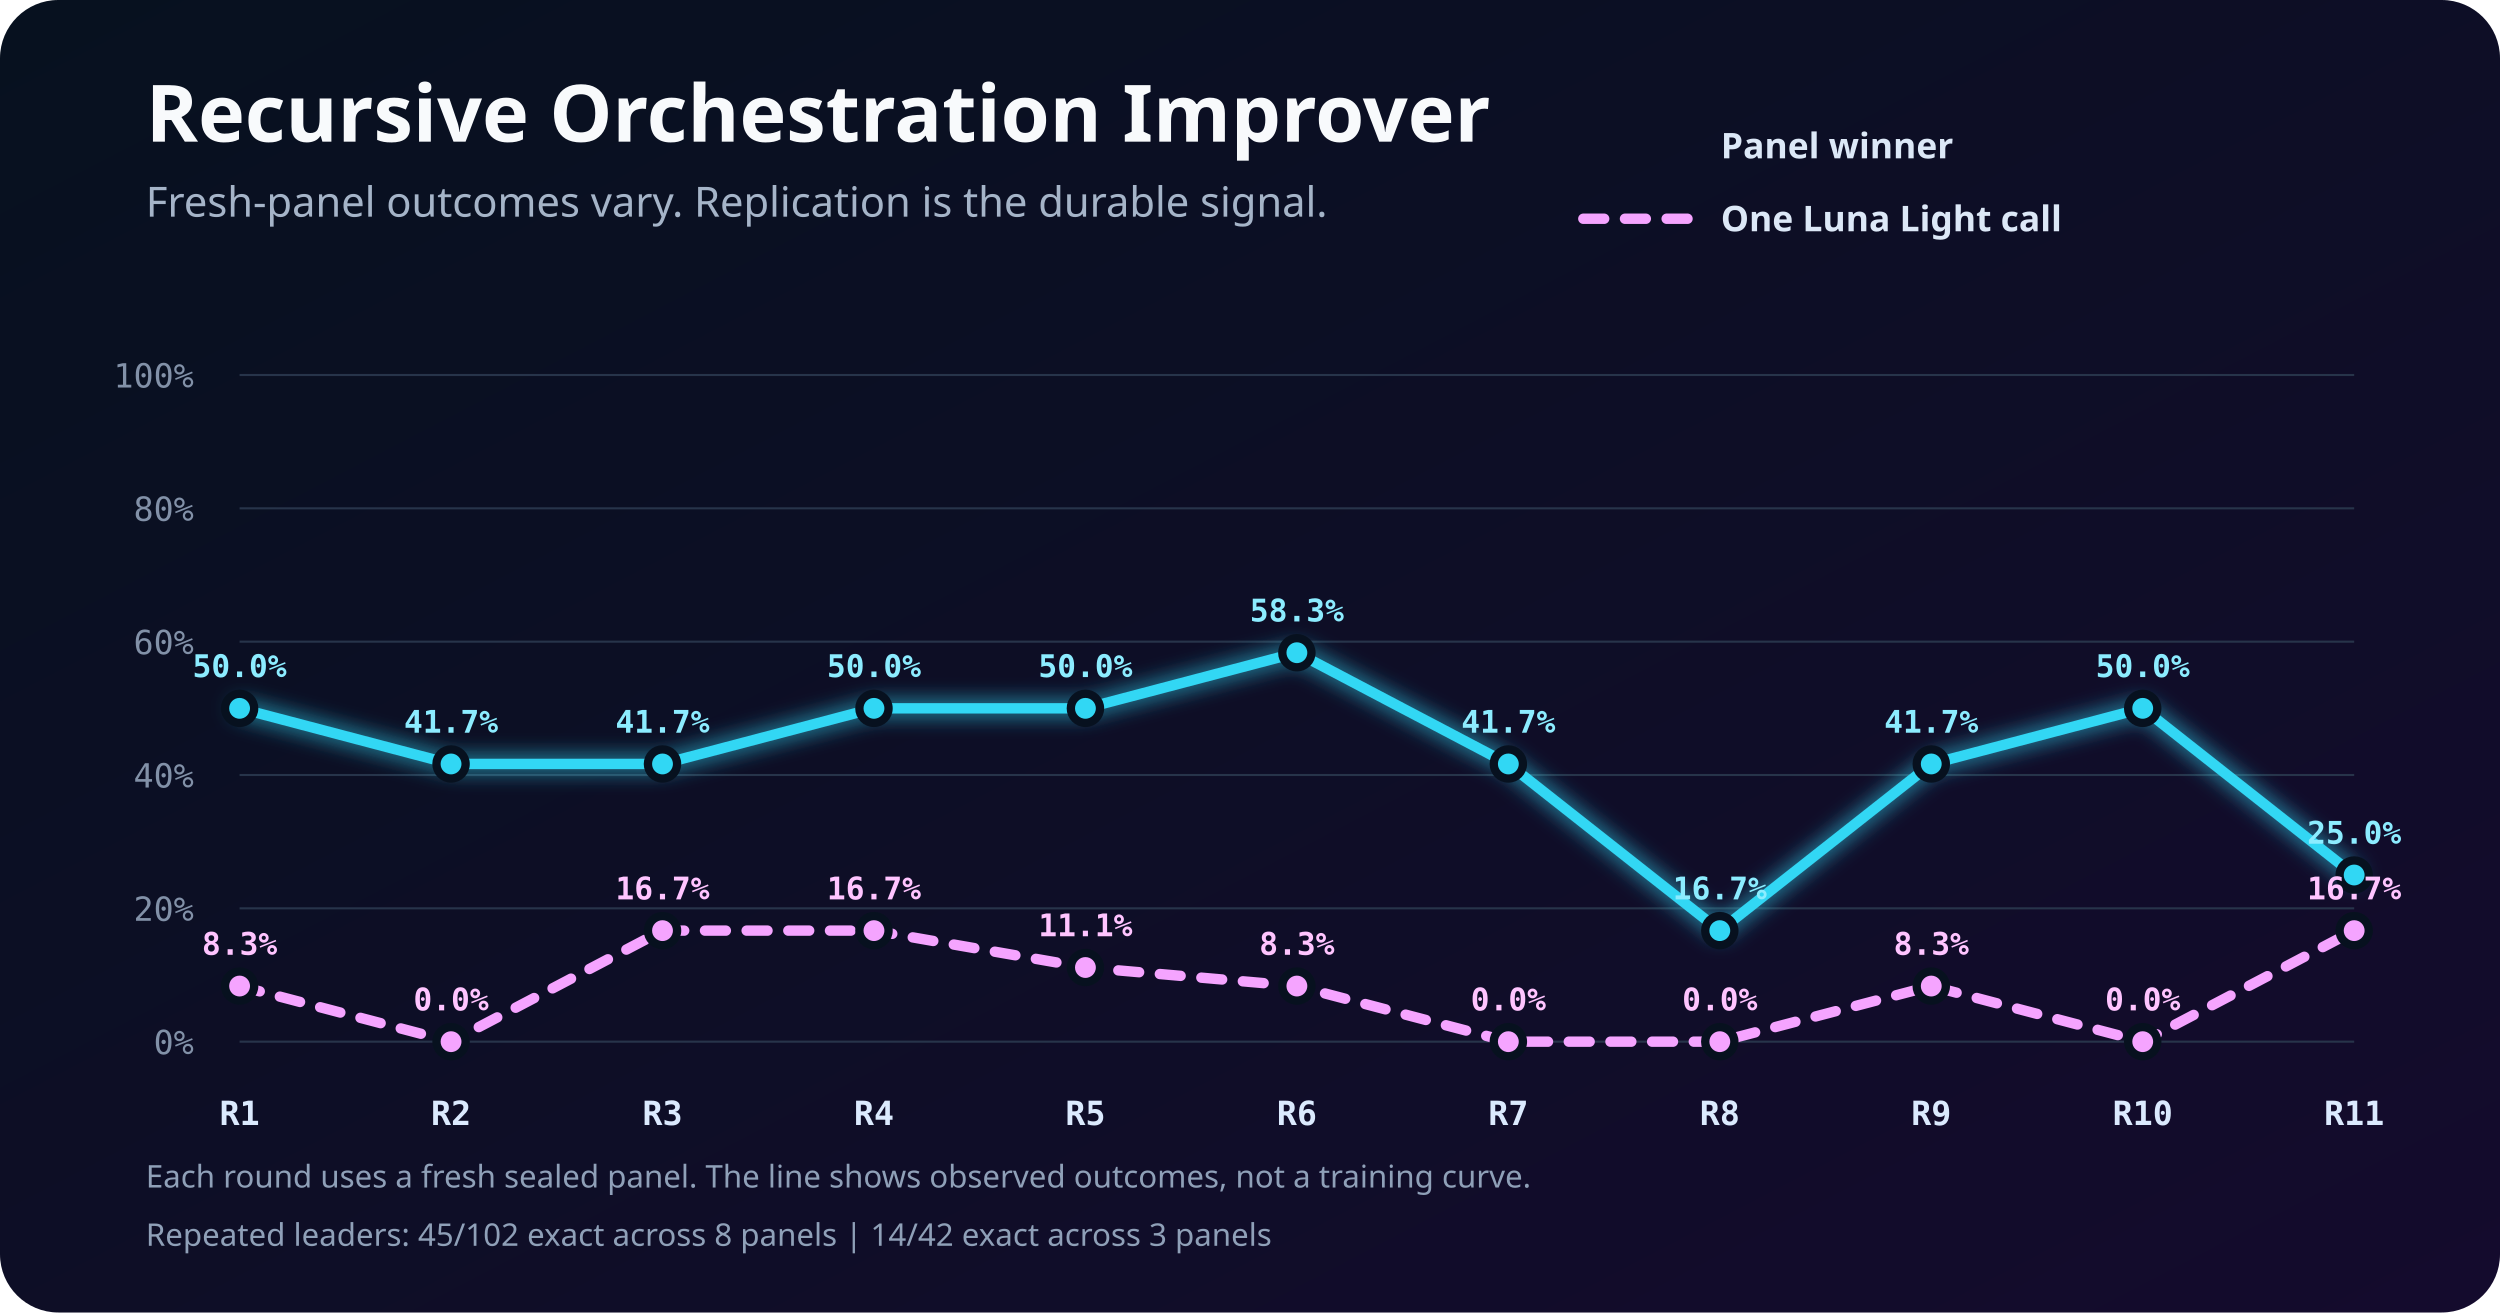
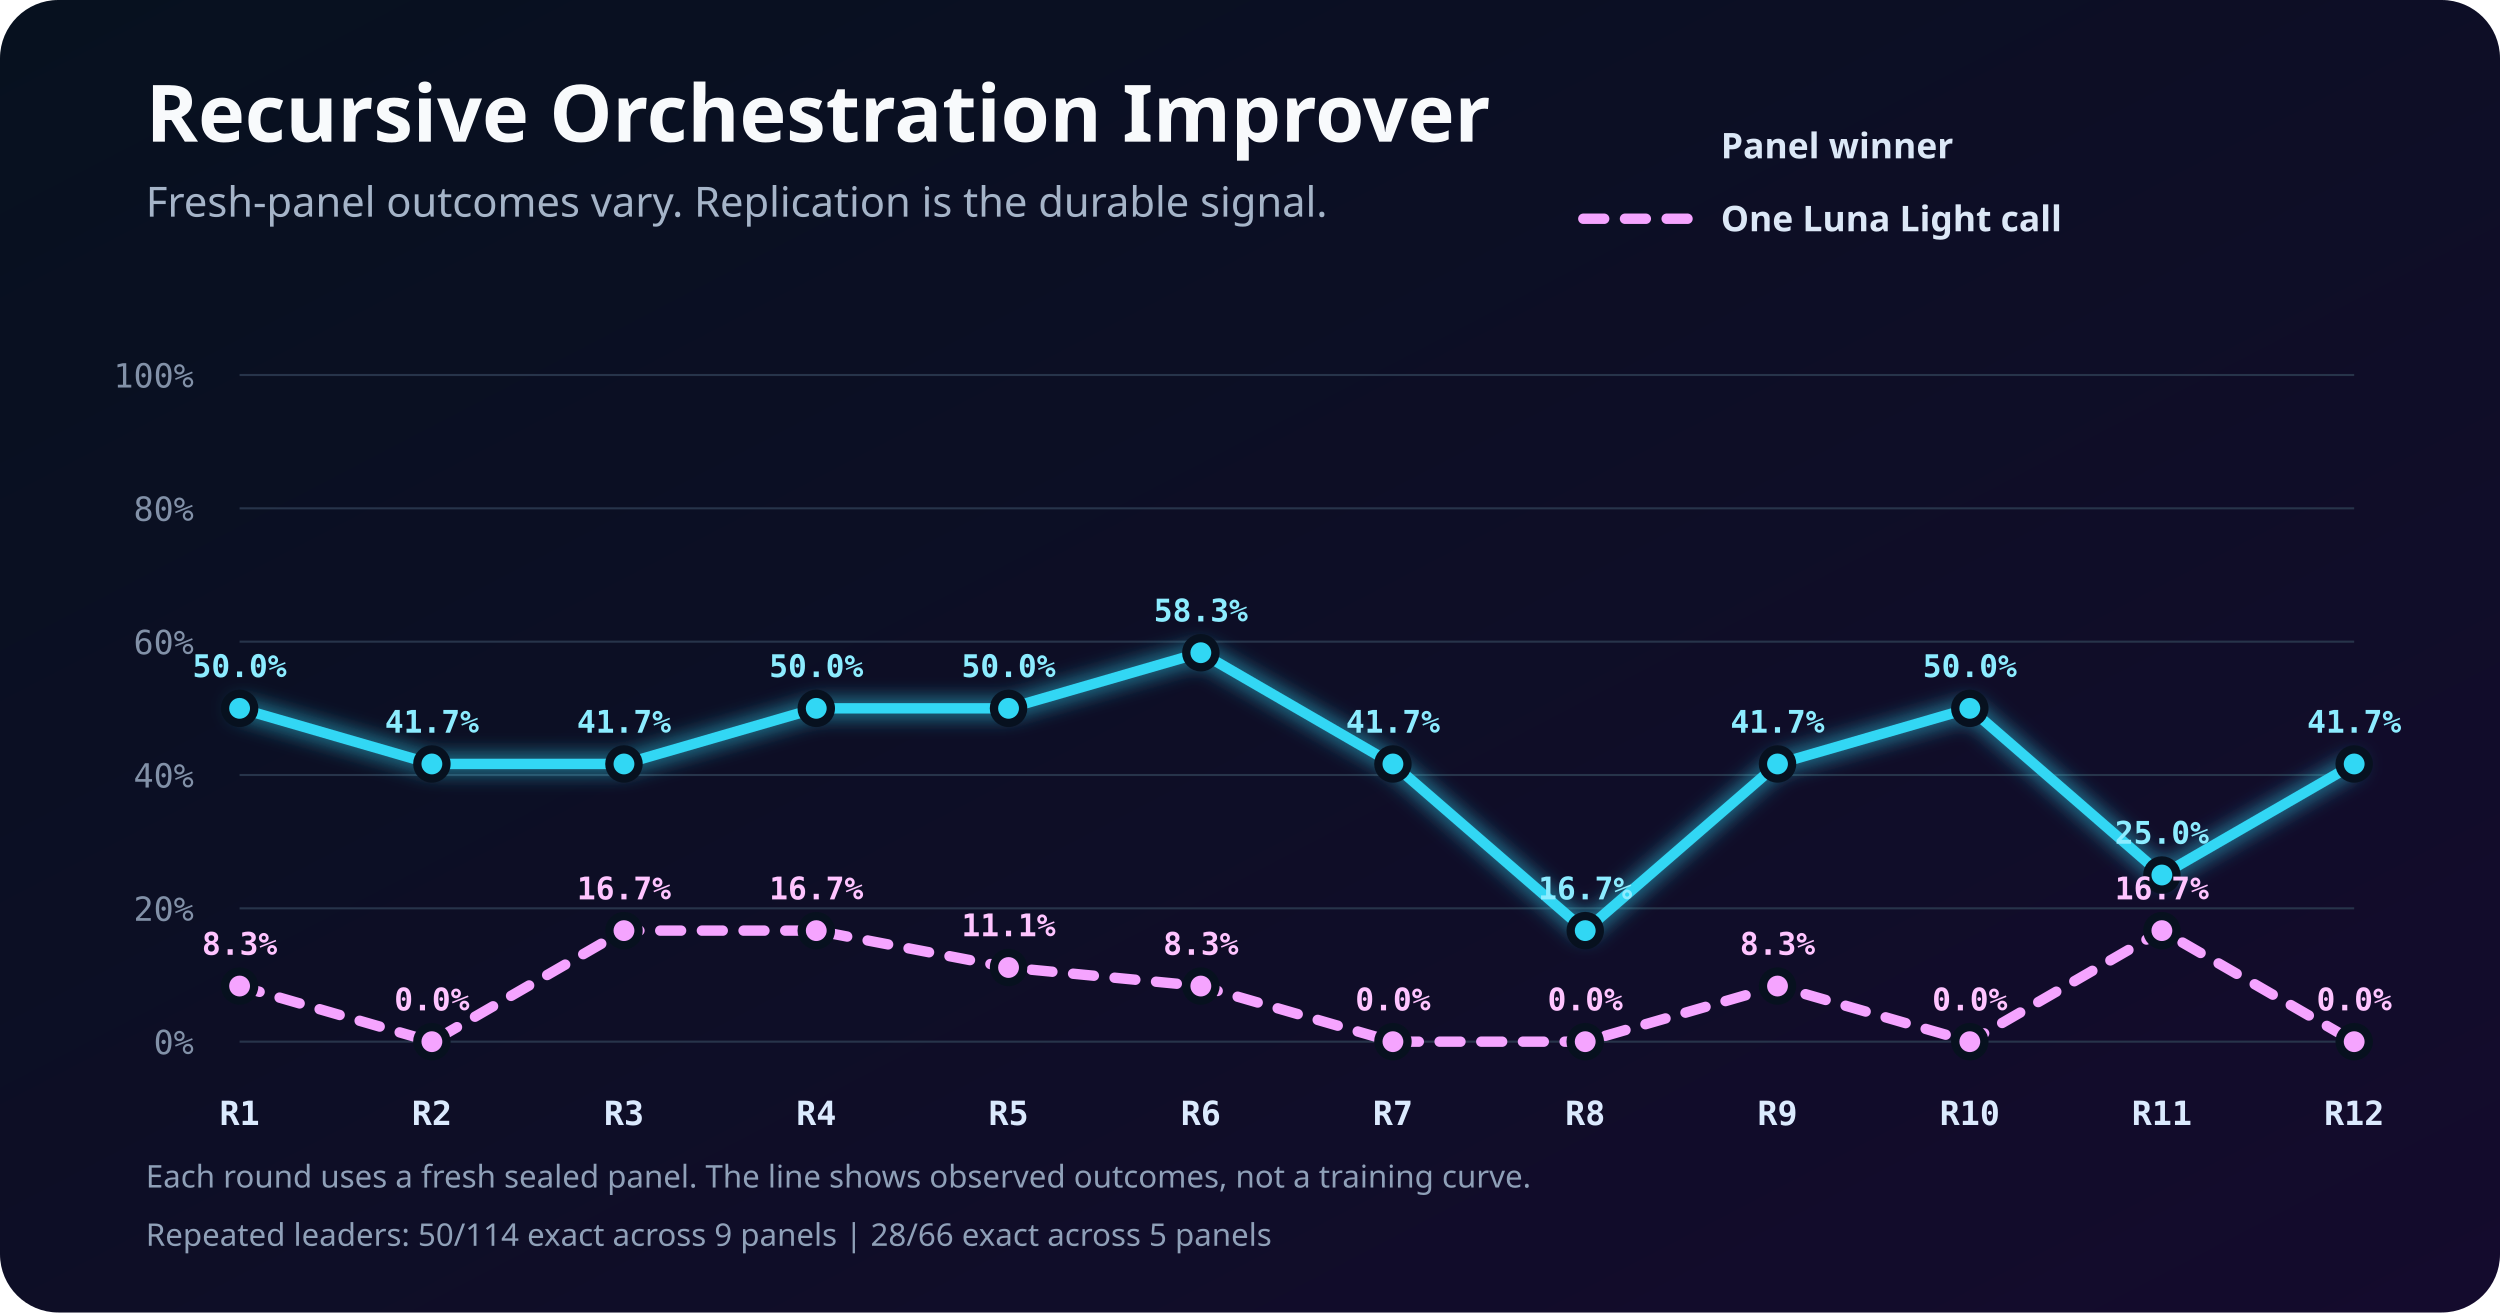
<svg xmlns="http://www.w3.org/2000/svg" width="1200" height="630" viewBox="0 0 1200 630" role="img" aria-labelledby="title desc">
  <defs>
    <linearGradient id="bg" x1="0" y1="0" x2="1" y2="1">
      <stop stop-color="#07111f" />
      <stop offset="1" stop-color="#140b2d" />
    </linearGradient>
    <filter id="glow">
      <feGaussianBlur stdDeviation="5" result="b" />
      <feMerge>
        <feMergeNode in="b" />
        <feMergeNode in="SourceGraphic" />
      </feMerge>
    </filter>
  </defs>
  <style>
  .title{font:700 38px ui-sans-serif,system-ui;fill:#f8fafc} .subtitle{font:500 20px ui-sans-serif,system-ui;fill:#a5b4c8}
  .grid{stroke:#27344a;stroke-width:1} .axis{font:500 16px ui-monospace,SFMono-Regular,monospace;fill:#8291a8} .strong{fill:#dbeafe;font-weight:700}
  .line{fill:none;stroke-width:5;stroke-linejoin:round;stroke-linecap:round} .line.winner{stroke:#31d7f4;filter:url(#glow)} .line.direct{stroke:#f5a4ff;stroke-dasharray:10 10}
  .dot{stroke:#07111f;stroke-width:4} .dot.winner{fill:#31d7f4} .dot.direct{fill:#f5a4ff}
  .value{font:700 15px ui-monospace,SFMono-Regular,monospace} .value.winner{fill:#8cecff} .value.direct{fill:#ffc4ff}
  .legend{font:600 17px ui-sans-serif,system-ui;fill:#dce8f7} .note{font:500 15px ui-sans-serif,system-ui;fill:#8fa0b8}
</style>
  <rect width="1200" height="630" rx="28" fill="url(#bg)" />
  <text x="70" y="68" class="title">Recursive Orchestration Improver</text>
  <text x="70" y="104" class="subtitle">Fresh-panel outcomes vary. Replication is the durable signal.</text>
  <line x1="760" y1="70" x2="810" y2="70" class="line winner" />
  <text x="826" y="76" class="legend">Panel winner</text>
  <line x1="760" y1="105" x2="810" y2="105" class="line direct" />
  <text x="826" y="111" class="legend">One Luna Light call</text>
  <line x1="115" y1="500.0" x2="1130" y2="500.0" class="grid" />
  <text x="93" y="506.0" text-anchor="end" class="axis">0%</text>
  <line x1="115" y1="436.0" x2="1130" y2="436.0" class="grid" />
  <text x="93" y="442.0" text-anchor="end" class="axis">20%</text>
  <line x1="115" y1="372.0" x2="1130" y2="372.0" class="grid" />
  <text x="93" y="378.0" text-anchor="end" class="axis">40%</text>
  <line x1="115" y1="308.0" x2="1130" y2="308.0" class="grid" />
  <text x="93" y="314.0" text-anchor="end" class="axis">60%</text>
  <line x1="115" y1="244.0" x2="1130" y2="244.0" class="grid" />
  <text x="93" y="250.0" text-anchor="end" class="axis">80%</text>
  <line x1="115" y1="180.0" x2="1130" y2="180.0" class="grid" />
  <text x="93" y="186.0" text-anchor="end" class="axis">100%</text>
-   <polyline points="115.0,340.0 216.5,366.7 318.0,366.7 419.5,340.0 521.0,340.0 622.5,313.3 724.0,366.7 825.5,446.7 927.0,366.7 1028.5,340.0 1130.0,420.0" class="line winner" />
-   <polyline points="115.0,473.3 216.5,500.0 318.0,446.7 419.5,446.7 521.0,464.4 622.5,473.3 724.0,500.0 825.5,500.0 927.0,473.3 1028.5,500.0 1130.0,446.7" class="line direct" />
+   <polyline points="115.0,340.0 207.3,366.7 299.5,366.7 391.8,340.0 484.1,340.0 576.4,313.3 668.6,366.7 760.9,446.7 853.2,366.7 945.5,340.0 1037.7,420.0 1130.0,366.7" class="line winner" />
+   <polyline points="115.0,473.3 207.3,500.0 299.5,446.7 391.8,446.7 484.1,464.4 576.4,473.3 668.6,500.0 760.9,500.0 853.2,473.3 945.5,500.0 1037.7,446.7 1130.0,500.0" class="line direct" />
  <circle cx="115.0" cy="340.0" r="7" class="dot winner" />
  <text x="115.0" y="325.0" text-anchor="middle" class="value winner">50.0%</text>
  <circle cx="115.0" cy="473.3" r="7" class="dot direct" />
  <text x="115.0" y="458.3" text-anchor="middle" class="value direct">8.3%</text>
-   <circle cx="216.5" cy="366.7" r="7" class="dot winner" />
-   <text x="216.5" y="351.7" text-anchor="middle" class="value winner">41.7%</text>
-   <circle cx="216.5" cy="500.0" r="7" class="dot direct" />
-   <text x="216.5" y="485.0" text-anchor="middle" class="value direct">0.0%</text>
-   <circle cx="318.0" cy="366.7" r="7" class="dot winner" />
-   <text x="318.0" y="351.7" text-anchor="middle" class="value winner">41.7%</text>
-   <circle cx="318.0" cy="446.7" r="7" class="dot direct" />
-   <text x="318.0" y="431.7" text-anchor="middle" class="value direct">16.7%</text>
-   <circle cx="419.5" cy="340.0" r="7" class="dot winner" />
-   <text x="419.5" y="325.0" text-anchor="middle" class="value winner">50.0%</text>
-   <circle cx="419.5" cy="446.7" r="7" class="dot direct" />
-   <text x="419.5" y="431.7" text-anchor="middle" class="value direct">16.7%</text>
-   <circle cx="521.0" cy="340.0" r="7" class="dot winner" />
-   <text x="521.0" y="325.0" text-anchor="middle" class="value winner">50.0%</text>
-   <circle cx="521.0" cy="464.4" r="7" class="dot direct" />
-   <text x="521.0" y="449.4" text-anchor="middle" class="value direct">11.1%</text>
-   <circle cx="622.5" cy="313.3" r="7" class="dot winner" />
-   <text x="622.5" y="298.3" text-anchor="middle" class="value winner">58.3%</text>
-   <circle cx="622.5" cy="473.3" r="7" class="dot direct" />
-   <text x="622.5" y="458.3" text-anchor="middle" class="value direct">8.3%</text>
-   <circle cx="724.0" cy="366.7" r="7" class="dot winner" />
-   <text x="724.0" y="351.7" text-anchor="middle" class="value winner">41.7%</text>
-   <circle cx="724.0" cy="500.0" r="7" class="dot direct" />
-   <text x="724.0" y="485.0" text-anchor="middle" class="value direct">0.0%</text>
-   <circle cx="825.5" cy="446.7" r="7" class="dot winner" />
-   <text x="825.5" y="431.7" text-anchor="middle" class="value winner">16.7%</text>
-   <circle cx="825.5" cy="500.0" r="7" class="dot direct" />
-   <text x="825.5" y="485.0" text-anchor="middle" class="value direct">0.0%</text>
-   <circle cx="927.0" cy="366.7" r="7" class="dot winner" />
-   <text x="927.0" y="351.7" text-anchor="middle" class="value winner">41.7%</text>
-   <circle cx="927.0" cy="473.3" r="7" class="dot direct" />
-   <text x="927.0" y="458.3" text-anchor="middle" class="value direct">8.3%</text>
-   <circle cx="1028.5" cy="340.0" r="7" class="dot winner" />
-   <text x="1028.5" y="325.0" text-anchor="middle" class="value winner">50.0%</text>
-   <circle cx="1028.5" cy="500.0" r="7" class="dot direct" />
-   <text x="1028.5" y="485.0" text-anchor="middle" class="value direct">0.0%</text>
-   <circle cx="1130.0" cy="420.0" r="7" class="dot winner" />
-   <text x="1130.0" y="405.0" text-anchor="middle" class="value winner">25.0%</text>
-   <circle cx="1130.0" cy="446.7" r="7" class="dot direct" />
-   <text x="1130.0" y="431.7" text-anchor="middle" class="value direct">16.7%</text>
+   <circle cx="207.3" cy="366.7" r="7" class="dot winner" />
+   <text x="207.3" y="351.7" text-anchor="middle" class="value winner">41.7%</text>
+   <circle cx="207.3" cy="500.0" r="7" class="dot direct" />
+   <text x="207.3" y="485.0" text-anchor="middle" class="value direct">0.0%</text>
+   <circle cx="299.5" cy="366.7" r="7" class="dot winner" />
+   <text x="299.5" y="351.7" text-anchor="middle" class="value winner">41.7%</text>
+   <circle cx="299.5" cy="446.7" r="7" class="dot direct" />
+   <text x="299.5" y="431.7" text-anchor="middle" class="value direct">16.7%</text>
+   <circle cx="391.8" cy="340.0" r="7" class="dot winner" />
+   <text x="391.8" y="325.0" text-anchor="middle" class="value winner">50.0%</text>
+   <circle cx="391.8" cy="446.7" r="7" class="dot direct" />
+   <text x="391.8" y="431.7" text-anchor="middle" class="value direct">16.7%</text>
+   <circle cx="484.1" cy="340.0" r="7" class="dot winner" />
+   <text x="484.1" y="325.0" text-anchor="middle" class="value winner">50.0%</text>
+   <circle cx="484.1" cy="464.4" r="7" class="dot direct" />
+   <text x="484.1" y="449.4" text-anchor="middle" class="value direct">11.1%</text>
+   <circle cx="576.4" cy="313.3" r="7" class="dot winner" />
+   <text x="576.4" y="298.3" text-anchor="middle" class="value winner">58.3%</text>
+   <circle cx="576.4" cy="473.3" r="7" class="dot direct" />
+   <text x="576.4" y="458.3" text-anchor="middle" class="value direct">8.3%</text>
+   <circle cx="668.6" cy="366.7" r="7" class="dot winner" />
+   <text x="668.6" y="351.7" text-anchor="middle" class="value winner">41.7%</text>
+   <circle cx="668.6" cy="500.0" r="7" class="dot direct" />
+   <text x="668.6" y="485.0" text-anchor="middle" class="value direct">0.0%</text>
+   <circle cx="760.9" cy="446.7" r="7" class="dot winner" />
+   <text x="760.9" y="431.7" text-anchor="middle" class="value winner">16.7%</text>
+   <circle cx="760.9" cy="500.0" r="7" class="dot direct" />
+   <text x="760.9" y="485.0" text-anchor="middle" class="value direct">0.0%</text>
+   <circle cx="853.2" cy="366.7" r="7" class="dot winner" />
+   <text x="853.2" y="351.7" text-anchor="middle" class="value winner">41.7%</text>
+   <circle cx="853.2" cy="473.3" r="7" class="dot direct" />
+   <text x="853.2" y="458.3" text-anchor="middle" class="value direct">8.3%</text>
+   <circle cx="945.5" cy="340.0" r="7" class="dot winner" />
+   <text x="945.5" y="325.0" text-anchor="middle" class="value winner">50.0%</text>
+   <circle cx="945.5" cy="500.0" r="7" class="dot direct" />
+   <text x="945.5" y="485.0" text-anchor="middle" class="value direct">0.0%</text>
+   <circle cx="1037.7" cy="420.0" r="7" class="dot winner" />
+   <text x="1037.7" y="405.0" text-anchor="middle" class="value winner">25.0%</text>
+   <circle cx="1037.7" cy="446.7" r="7" class="dot direct" />
+   <text x="1037.7" y="431.7" text-anchor="middle" class="value direct">16.7%</text>
+   <circle cx="1130.0" cy="366.7" r="7" class="dot winner" />
+   <text x="1130.0" y="351.7" text-anchor="middle" class="value winner">41.7%</text>
+   <circle cx="1130.0" cy="500.0" r="7" class="dot direct" />
+   <text x="1130.0" y="485.0" text-anchor="middle" class="value direct">0.0%</text>
  <text x="115.0" y="540" text-anchor="middle" class="axis strong">R1</text>
-   <text x="216.5" y="540" text-anchor="middle" class="axis strong">R2</text>
-   <text x="318.0" y="540" text-anchor="middle" class="axis strong">R3</text>
-   <text x="419.5" y="540" text-anchor="middle" class="axis strong">R4</text>
-   <text x="521.0" y="540" text-anchor="middle" class="axis strong">R5</text>
-   <text x="622.5" y="540" text-anchor="middle" class="axis strong">R6</text>
-   <text x="724.0" y="540" text-anchor="middle" class="axis strong">R7</text>
-   <text x="825.5" y="540" text-anchor="middle" class="axis strong">R8</text>
-   <text x="927.0" y="540" text-anchor="middle" class="axis strong">R9</text>
-   <text x="1028.5" y="540" text-anchor="middle" class="axis strong">R10</text>
-   <text x="1130.0" y="540" text-anchor="middle" class="axis strong">R11</text>
+   <text x="207.3" y="540" text-anchor="middle" class="axis strong">R2</text>
+   <text x="299.5" y="540" text-anchor="middle" class="axis strong">R3</text>
+   <text x="391.8" y="540" text-anchor="middle" class="axis strong">R4</text>
+   <text x="484.1" y="540" text-anchor="middle" class="axis strong">R5</text>
+   <text x="576.4" y="540" text-anchor="middle" class="axis strong">R6</text>
+   <text x="668.6" y="540" text-anchor="middle" class="axis strong">R7</text>
+   <text x="760.9" y="540" text-anchor="middle" class="axis strong">R8</text>
+   <text x="853.2" y="540" text-anchor="middle" class="axis strong">R9</text>
+   <text x="945.5" y="540" text-anchor="middle" class="axis strong">R10</text>
+   <text x="1037.7" y="540" text-anchor="middle" class="axis strong">R11</text>
+   <text x="1130.0" y="540" text-anchor="middle" class="axis strong">R12</text>
  <text x="70" y="570" class="note">Each round uses a fresh sealed panel. The line shows observed outcomes, not a training curve.</text>
-   <text x="70" y="598" class="note">Repeated leaders: 45/102 exact across 8 panels | 14/42 exact across 3 panels</text>
+   <text x="70" y="598" class="note">Repeated leaders: 50/114 exact across 9 panels | 28/66 exact across 5 panels</text>
</svg>
